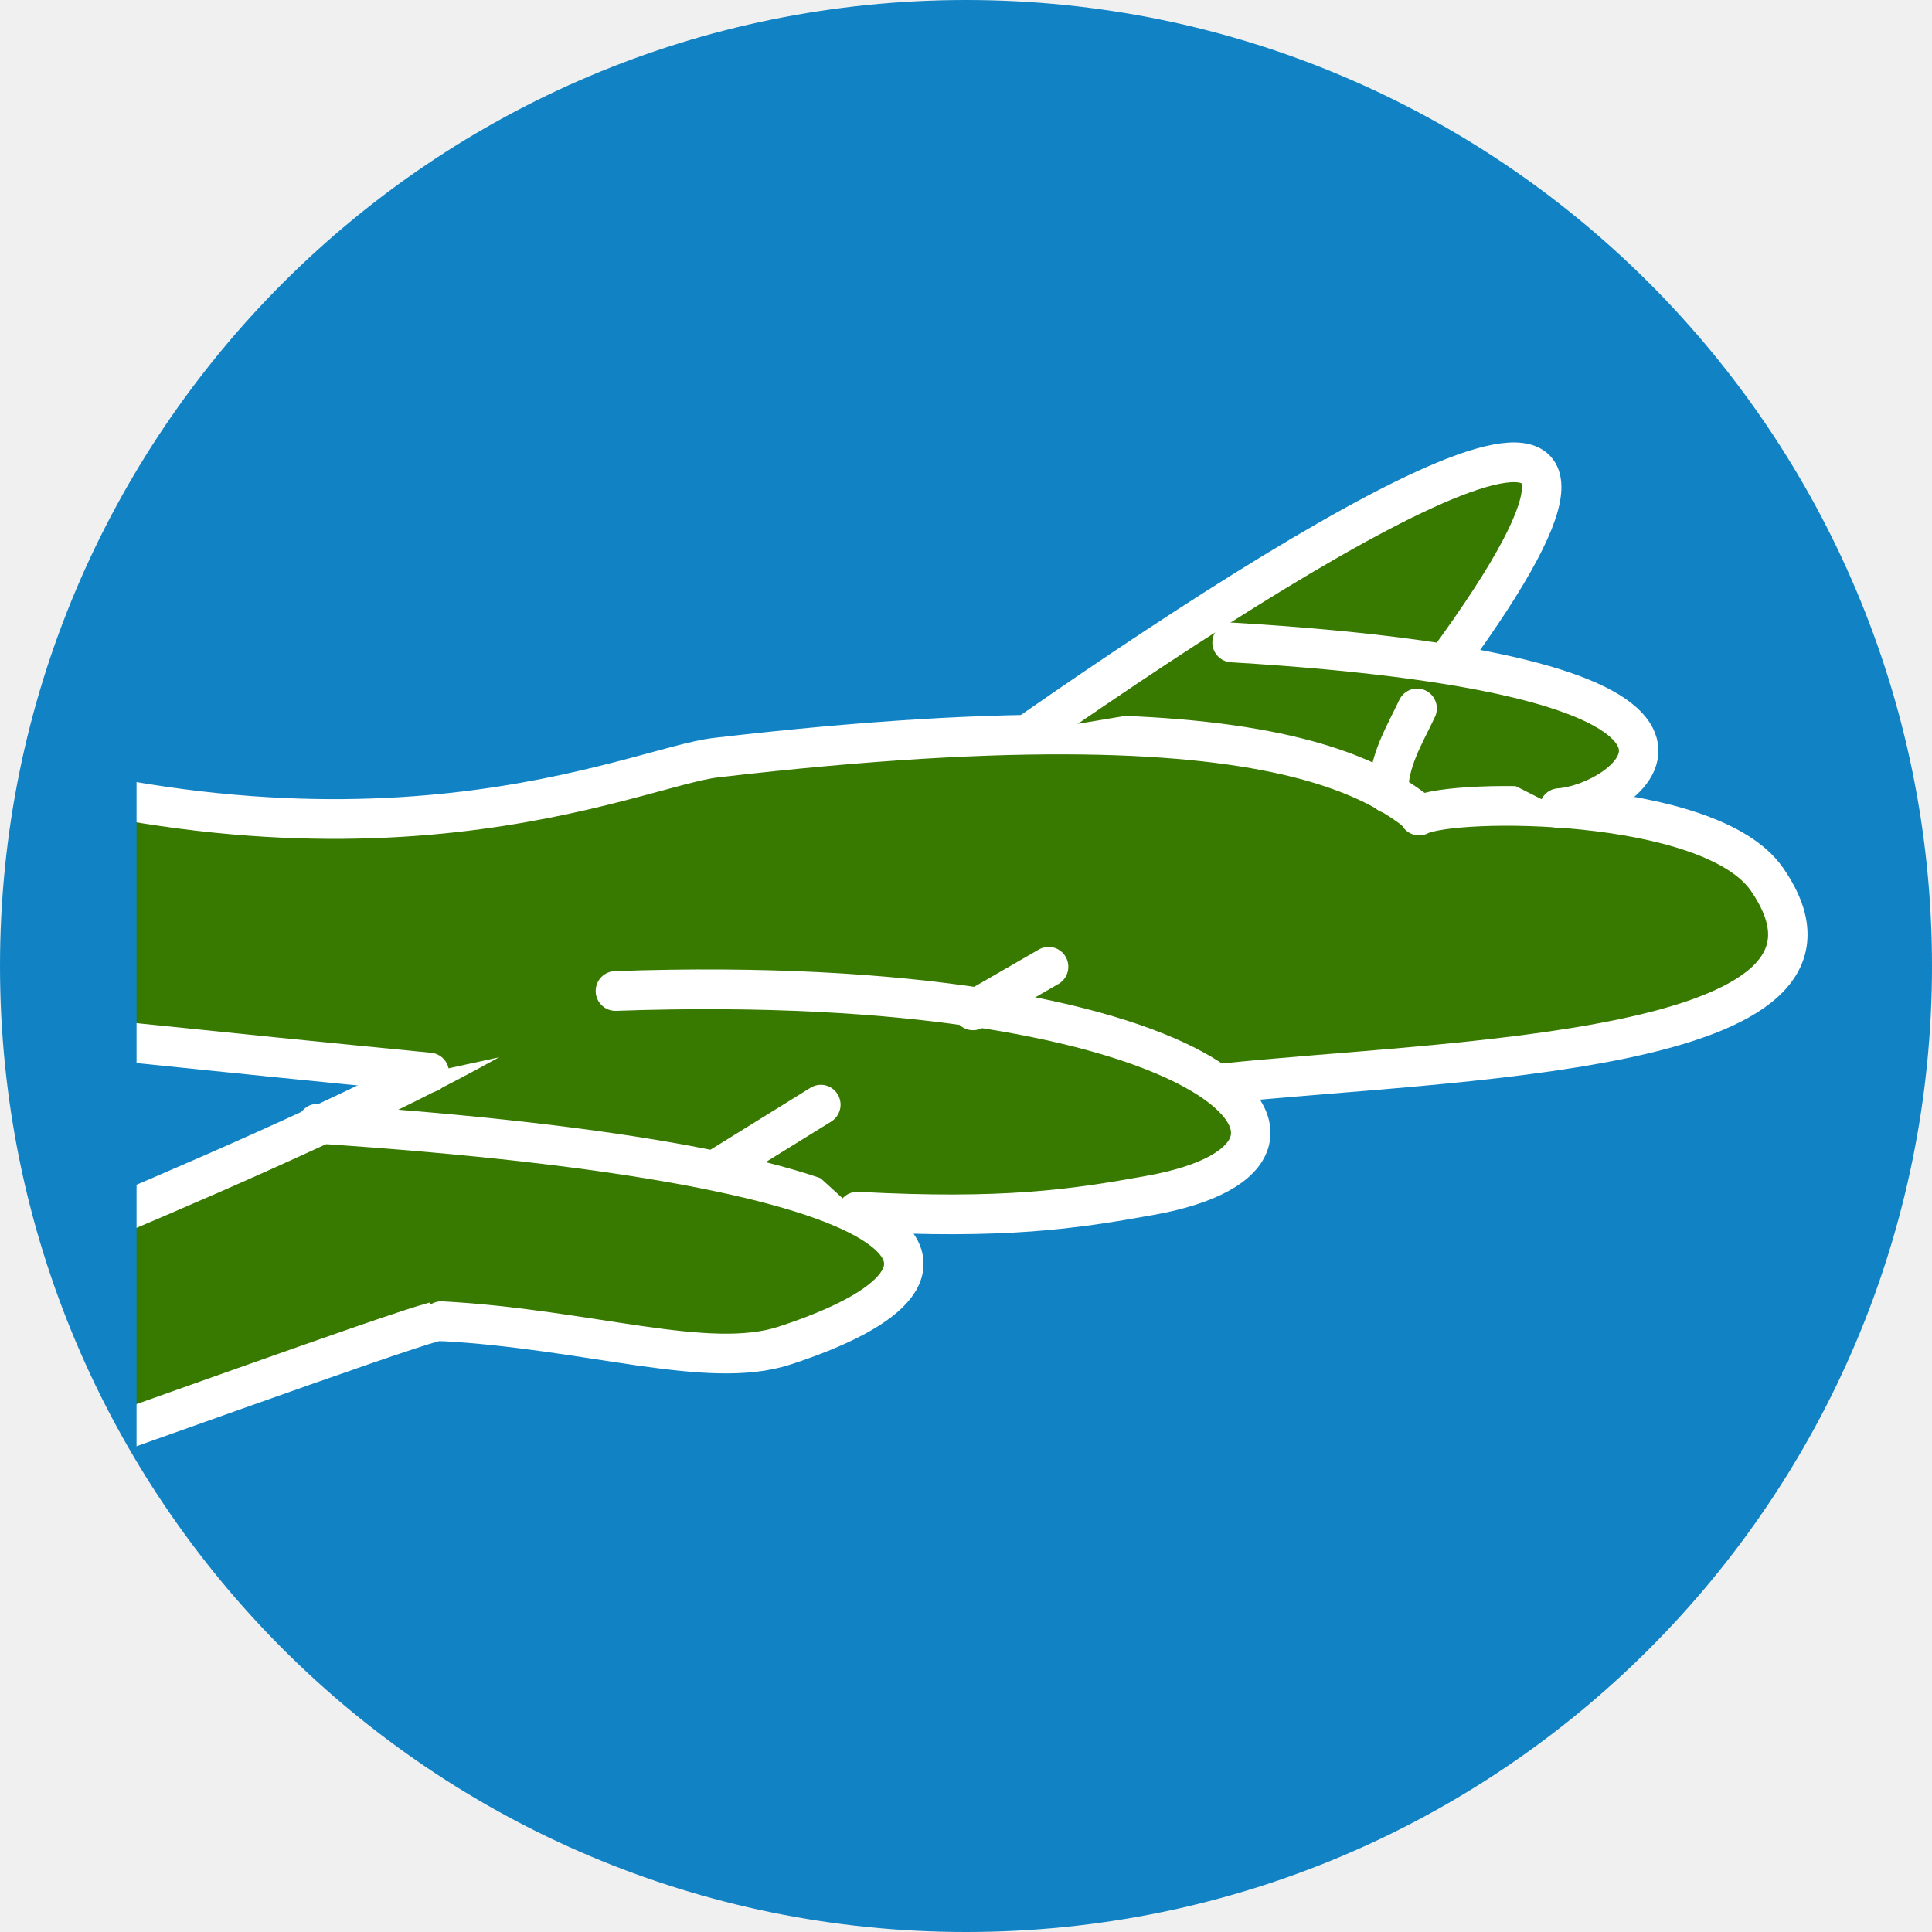
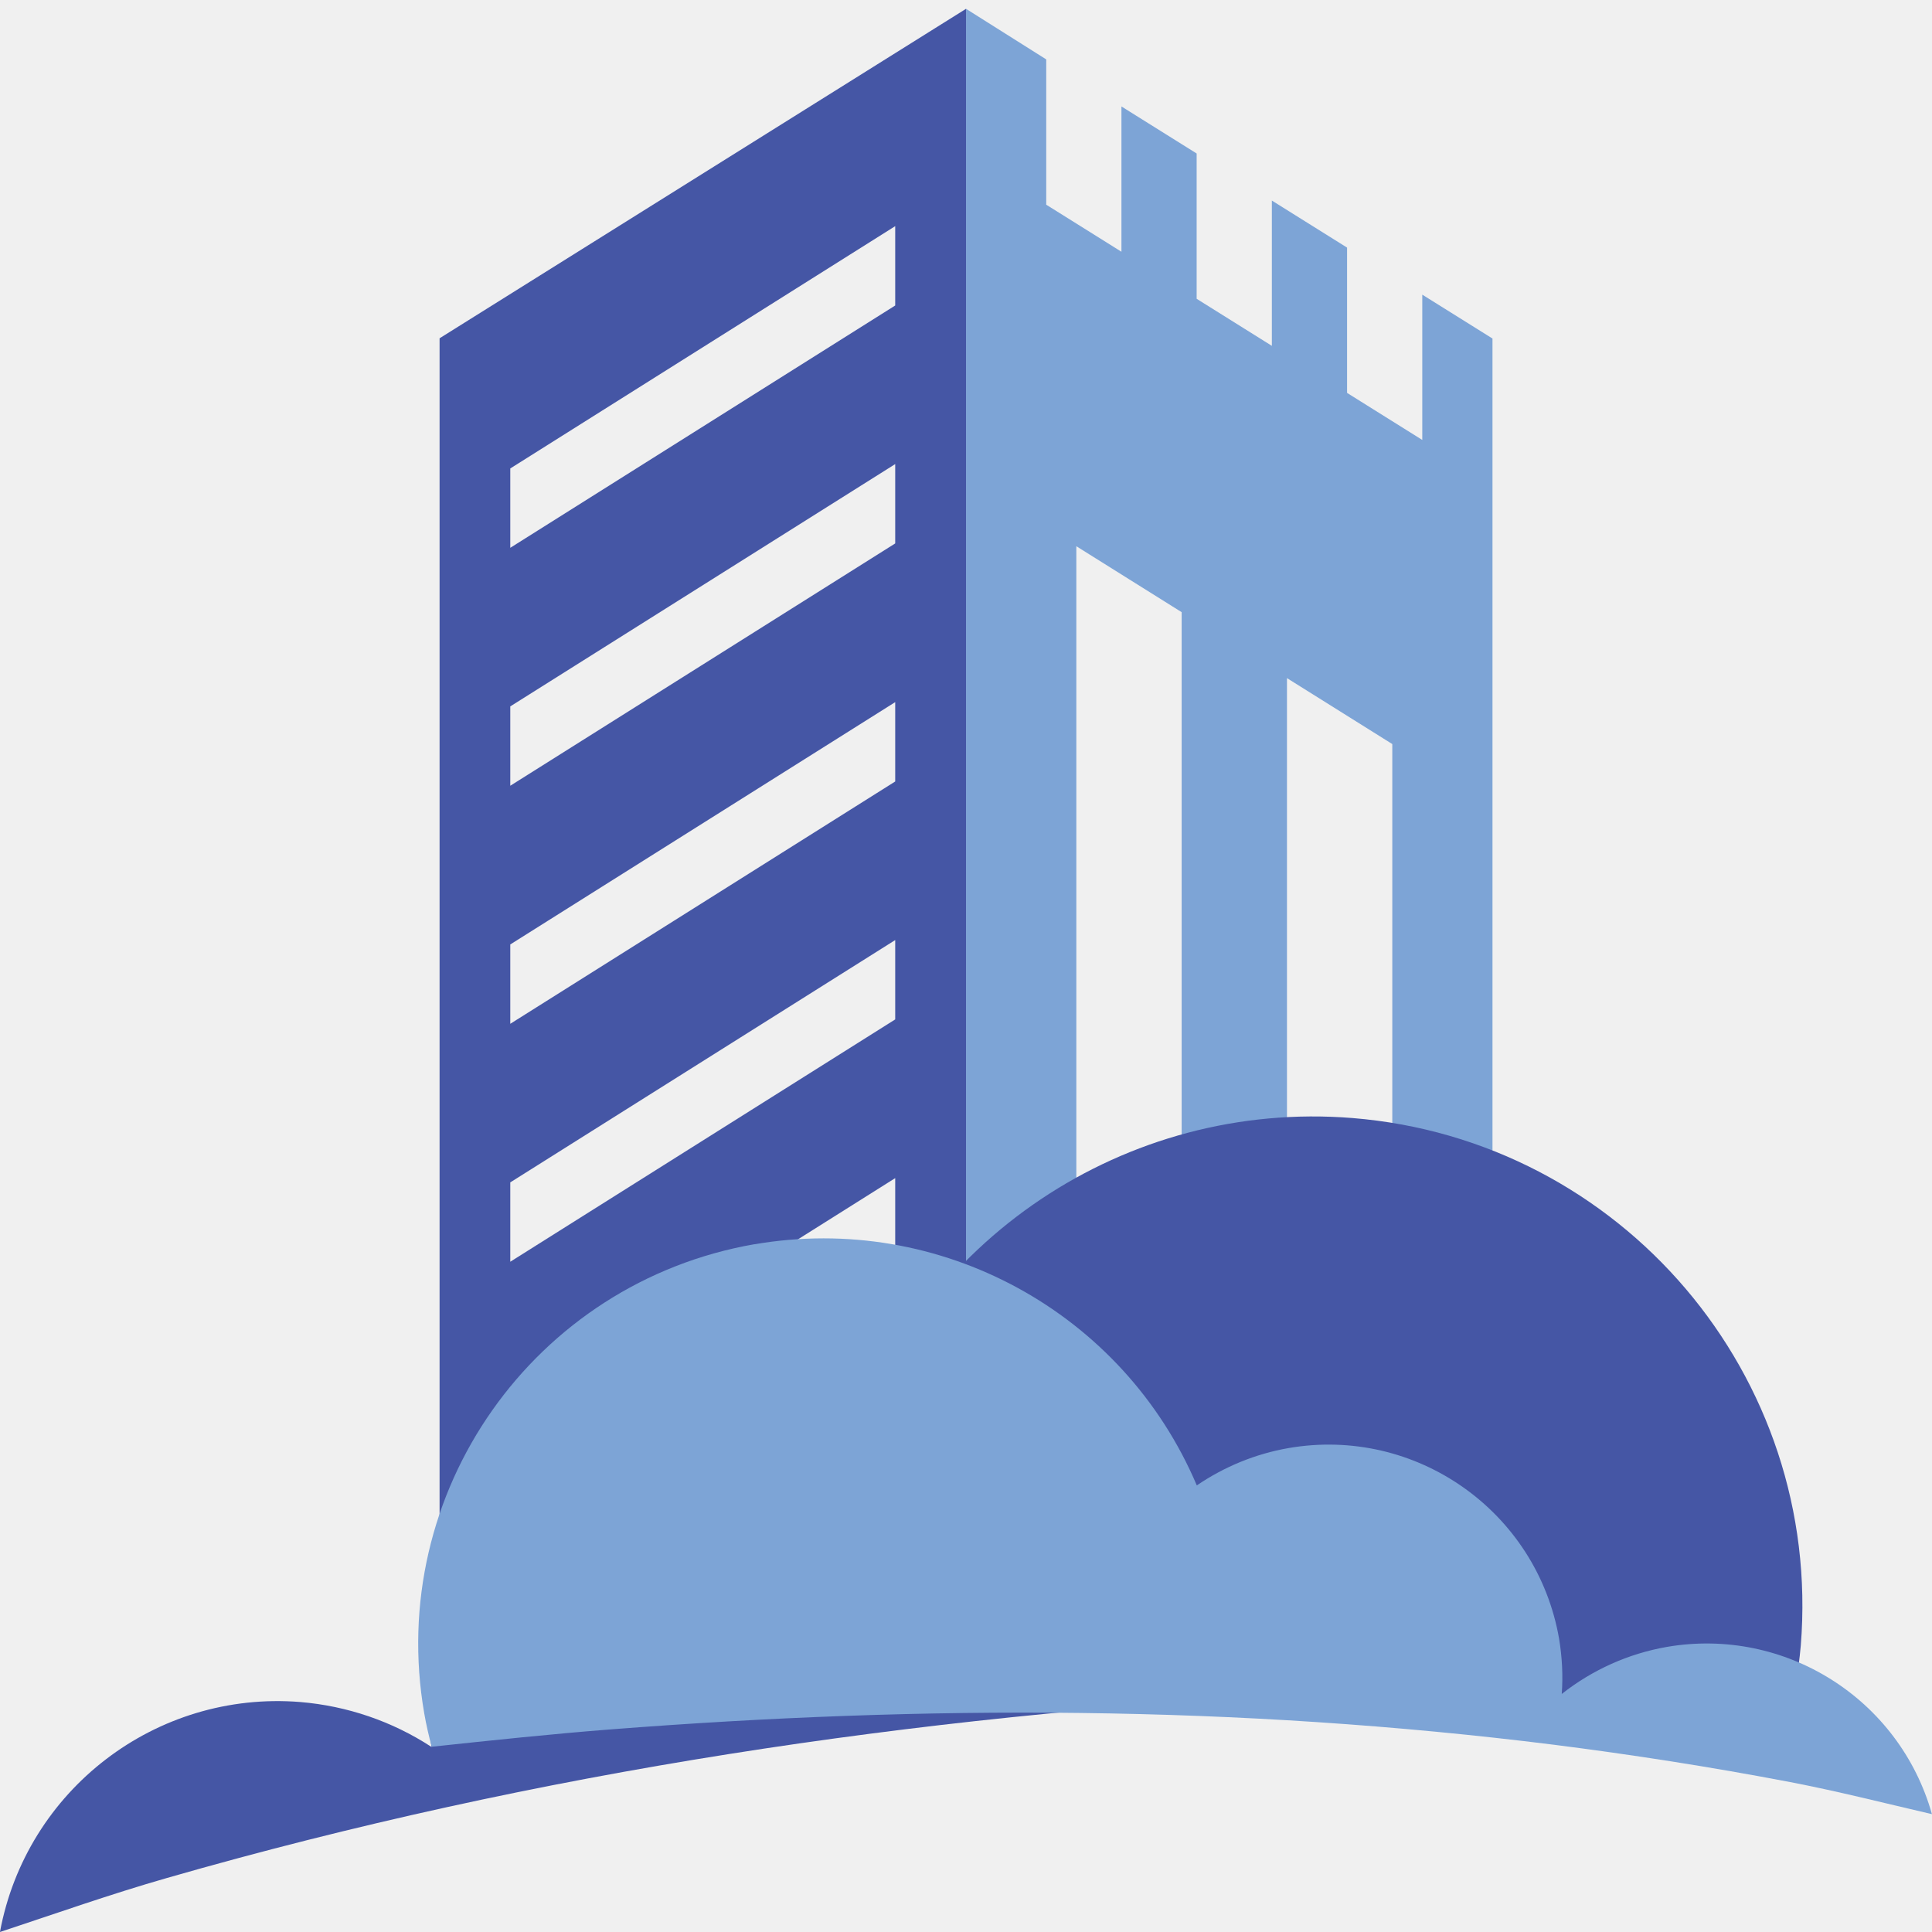
- <svg xmlns="http://www.w3.org/2000/svg" version="1.1" id="svg2" width="96.846cm" height="96.846cm" viewBox="0 0 3660.321 3660.32">
-   <defs id="defs6">
-     <mask maskUnits="userSpaceOnUse" id="mask4679">
-       <ellipse style="opacity:1;fill:#ffffff;fill-opacity:1;stroke:none;stroke-width:104.614;stroke-linecap:round;stroke-miterlimit:4;stroke-dasharray:none;stroke-opacity:1" id="circle4681" cx="2022.652" cy="1562.433" rx="2333.555" ry="2330.143" />
-     </mask>
-   </defs>
-   <g id="g4529" transform="matrix(0.7169204,0,0,0.7169204,469.562,430.2218)" style="stroke-width:1.395">
-     <g id="g4514" transform="matrix(-1,0,0,1,3795.675,0)">
-       <circle style="opacity:0.94;fill:#007bc1;fill-opacity:0.987;stroke:none;stroke-width:104.614;stroke-linecap:round;stroke-miterlimit:4;stroke-dasharray:none;stroke-opacity:1" id="path4514" cx="1897.837" cy="1952.711" r="2552.808" />
-       <g style="stroke-width:1.274" transform="matrix(1.093957,0,0,1.095559,-314.8558,240.9747)" clip-path="none" mask="url(#mask4679)" id="g4672">
-         <path id="path4510" d="m 1113.196,702.195 -523.509,479.441 919.684,770.464 1294.544,290.156 611.003,-125.548 -167.398,-569.153 -1704.669,-675.172 z" style="fill:#387900;fill-opacity:1;stroke:none;stroke-width:1.274px;stroke-linecap:butt;stroke-linejoin:miter;stroke-opacity:1" />
-         <g style="fill:#387900;fill-opacity:1;stroke:#ffffff;stroke-width:4.045;stroke-miterlimit:4;stroke-dasharray:none;stroke-opacity:1" id="g4603" transform="matrix(23.56031,0,0,23.68397,863.578,-2155.41)" mask="none">
-           <path style="fill:#387900;fill-opacity:1;stroke:#ffffff;stroke-width:4.045;stroke-linecap:round;stroke-linejoin:miter;stroke-miterlimit:4;stroke-dasharray:none;stroke-opacity:1" d="m 98.085,164.519 c 41.095,22.811 142.925,54.873 141.085,68.213 -0.425,3.08 -3.587,4.732 -7.688,3.603 -37.276,-10.269 -130.374,-45.019 -128.484,-43.184" id="path4496" />
-           <path style="fill:#387900;fill-opacity:1;stroke:#ffffff;stroke-width:4.045;stroke-linecap:round;stroke-linejoin:miter;stroke-miterlimit:4;stroke-dasharray:none;stroke-opacity:1" d="m 115.698,173.037 c -64.124,4.208 -71.305,15.015 -47.879,22.606 7.858,2.547 20.082,-1.695 35.18,-2.492" id="path4496-8" />
-           <path style="fill:#387900;fill-opacity:1;stroke:#ffffff;stroke-width:4.045;stroke-linecap:round;stroke-linejoin:miter;stroke-miterlimit:4;stroke-dasharray:none;stroke-opacity:1" d="m 104.227,167.827 c 45.447,-4.407 66.588,-7.016 76.207,-7.826 5.491,-0.462 47.686,14.531 49.414,12.321 1.337,-1.71 -27.858,-15.123 -34.836,-16.582 -2.811,-0.588 8.594,-2.864 5.866,-3.425 -2.782,-0.573 -6.017,0.501 -5.769,-2.244 0.067,-0.736 8.379,-44.384 -2.032,-45.13 -16.212,-1.162 -24.671,25.874 -35.355,29.45 -47.085,15.755 -74.525,2.336 -82.874,1.368 -62.795,-7.28 -70.553,4.13 -75.888,9.203" id="path4519" />
-           <path style="fill:#387900;fill-opacity:1;stroke:#ffffff;stroke-width:4.045;stroke-linecap:round;stroke-linejoin:miter;stroke-miterlimit:4;stroke-dasharray:none;stroke-opacity:1" d="m 2.74,141.652 c -3.554,-1.823 -29.83,-1.844 -35.655,6.477 -12.605,18.006 33.301,18.396 56.065,20.832" id="path4521" />
-           <path style="fill:#387900;fill-opacity:1;stroke:#ffffff;stroke-width:4.045;stroke-linecap:round;stroke-linejoin:miter;stroke-miterlimit:4;stroke-dasharray:none;stroke-opacity:1" d="m 85.143,159.52 c -60.865,-2.127 -78.886,16.5 -54.872,20.811 7.887,1.416 14.979,2.463 30.077,1.666" id="path4496-8-5" />
-           <path style="fill:#387900;fill-opacity:1;stroke:#ffffff;stroke-width:4.045;stroke-linecap:round;stroke-linejoin:miter;stroke-miterlimit:4;stroke-dasharray:none;stroke-opacity:1" d="m 40.727,157.054 7.749,4.441" id="path4540" />
-           <path style="fill:#387900;fill-opacity:1;stroke:#ffffff;stroke-width:4.045;stroke-linecap:round;stroke-linejoin:miter;stroke-miterlimit:4;stroke-dasharray:none;stroke-opacity:1" d="M 64.08,171.1 74.232,177.346" id="path4540-1" />
-           <path style="fill:#387900;fill-opacity:1;stroke:#ffffff;stroke-width:4.045;stroke-linecap:round;stroke-linejoin:miter;stroke-miterlimit:4;stroke-dasharray:none;stroke-opacity:1" d="M -0.099,126.069 C -27.667,88.692 8.679,109.782 42.427,133.08" id="path4540-1-0" />
-           <path style="fill:#387900;fill-opacity:1;stroke:#ffffff;stroke-width:4.045;stroke-linecap:round;stroke-linejoin:miter;stroke-miterlimit:4;stroke-dasharray:none;stroke-opacity:1" d="m -11.625,140.899 c -7.138,-0.463 -24.745,-13.408 33.54,-16.874" id="path4540-5" />
-           <path style="fill:#387900;fill-opacity:1;stroke:#ffffff;stroke-width:4.045;stroke-linecap:round;stroke-linejoin:miter;stroke-miterlimit:4;stroke-dasharray:none;stroke-opacity:1" d="m 2.941,130.743 c 1.298,2.75 2.968,5.345 2.938,8.651" id="path4540-3" />
-         </g>
+ <svg xmlns="http://www.w3.org/2000/svg" width="100mm" height="100mm" viewBox="0 0 100 100" version="1.1" id="svg8">
+   <defs id="defs2" />
+   <g id="layer1" transform="translate(0,-197)">
+     <g id="g4557" transform="matrix(6.309105,0,0,6.309105,-637.7098,-1088.308)" style="stroke-width:0.159">
+       <g id="g4533" style="stroke-width:0.159">
+         <path id="path4692" d="m 109.003,203.795 v 11.228 l 0.905,0.567 v -7.386 l 0.864,0.541 v 7.386 l 0.864,0.541 v -7.386 l 0.864,0.541 v 7.386 l 0.822,0.515 v -11.228 l -0.576,-0.36 v 1.192 l -0.617,-0.386 v -1.192 l -0.617,-0.386 v 1.192 l -0.617,-0.386 v -1.192 l -0.617,-0.386 v 1.192 l -0.617,-0.386 v -1.192 z" style="opacity:1;fill:#7da4d6;fill-opacity:1;stroke:none;stroke-width:0.039;stroke-miterlimit:4;stroke-dasharray:none;stroke-opacity:1" />
+         <path id="path4694" d="m 109.003,203.795 -4.319,2.703 v 11.639 l 4.319,-2.703 z m -0.581,1.783 v 0.651 l -3.158,1.988 v -0.651 z m 0,1.952 v 0.651 l -3.158,1.988 v -0.651 z m 0,1.953 v 0.651 l -3.158,1.988 v -0.651 z m 0,1.952 v 0.651 l -3.158,1.988 v -0.651 z m 0,1.953 v 0.651 l -3.158,0.351 v 0.986 z" style="opacity:1;fill:#4556a5;fill-opacity:1;stroke:none;stroke-width:0.039;stroke-miterlimit:4;stroke-dasharray:none;stroke-opacity:1" />
+       </g>
+       <g transform="translate(0.733305)" id="g4529" style="stroke-width:0.159">
+         <path style="opacity:1;fill:#4556a5;fill-opacity:1;stroke:none;stroke-width:0.012;stroke-miterlimit:4;stroke-dasharray:none;stroke-opacity:1" d="m 111.439,212.895 c -1.858,-0.149 -3.575,1.001 -4.145,2.776 -0.288,-0.161 -0.607,-0.258 -0.936,-0.286 -1.275,-0.104 -2.393,0.846 -2.496,2.122 -0.014,0.183 -0.006,0.367 0.023,0.548 -0.323,-0.211 -0.693,-0.337 -1.078,-0.369 -1.183,-0.095 -2.246,0.72 -2.463,1.887 0.456,-0.151 0.912,-0.312 1.369,-0.443 0.765,-0.22 1.532,-0.413 2.301,-0.582 0.769,-0.169 1.539,-0.313 2.31,-0.435 0.771,-0.122 1.544,-0.222 2.318,-0.302 0.774,-0.08 1.549,-0.141 2.325,-0.184 0.776,-0.043 1.553,0.129 2.332,0.118 0.591,-0.008 1.183,-0.196 1.775,-0.187 0.019,-0.111 0.034,-0.223 0.044,-0.335 0.179,-2.211 -1.468,-4.149 -3.679,-4.328 z" id="path4696" />
+         <path style="opacity:1;fill:#7da4d6;fill-opacity:1;stroke:none;stroke-width:0.012;stroke-miterlimit:4;stroke-dasharray:none;stroke-opacity:1" d="m 106.533,213.931 c 1.523,-0.263 3.026,0.556 3.63,1.978 0.226,-0.154 0.482,-0.259 0.751,-0.306 1.045,-0.182 2.039,0.518 2.221,1.563 0.025,0.15 0.033,0.303 0.022,0.454 0.251,-0.198 0.547,-0.331 0.862,-0.386 0.969,-0.167 1.908,0.425 2.175,1.372 -0.388,-0.09 -0.776,-0.189 -1.163,-0.263 -0.648,-0.124 -1.296,-0.225 -1.943,-0.307 -0.647,-0.081 -1.294,-0.142 -1.939,-0.185 -0.646,-0.043 -1.291,-0.067 -1.936,-0.075 -0.645,-0.008 -1.289,6.1e-4 -1.933,0.024 -0.644,0.023 -1.287,0.061 -1.93,0.111 -0.488,0.038 -0.976,0.09 -1.464,0.142 -0.024,-0.09 -0.045,-0.181 -0.061,-0.273 -0.315,-1.812 0.898,-3.535 2.71,-3.85 z" id="path4698" />
      </g>
    </g>
  </g>
</svg>
